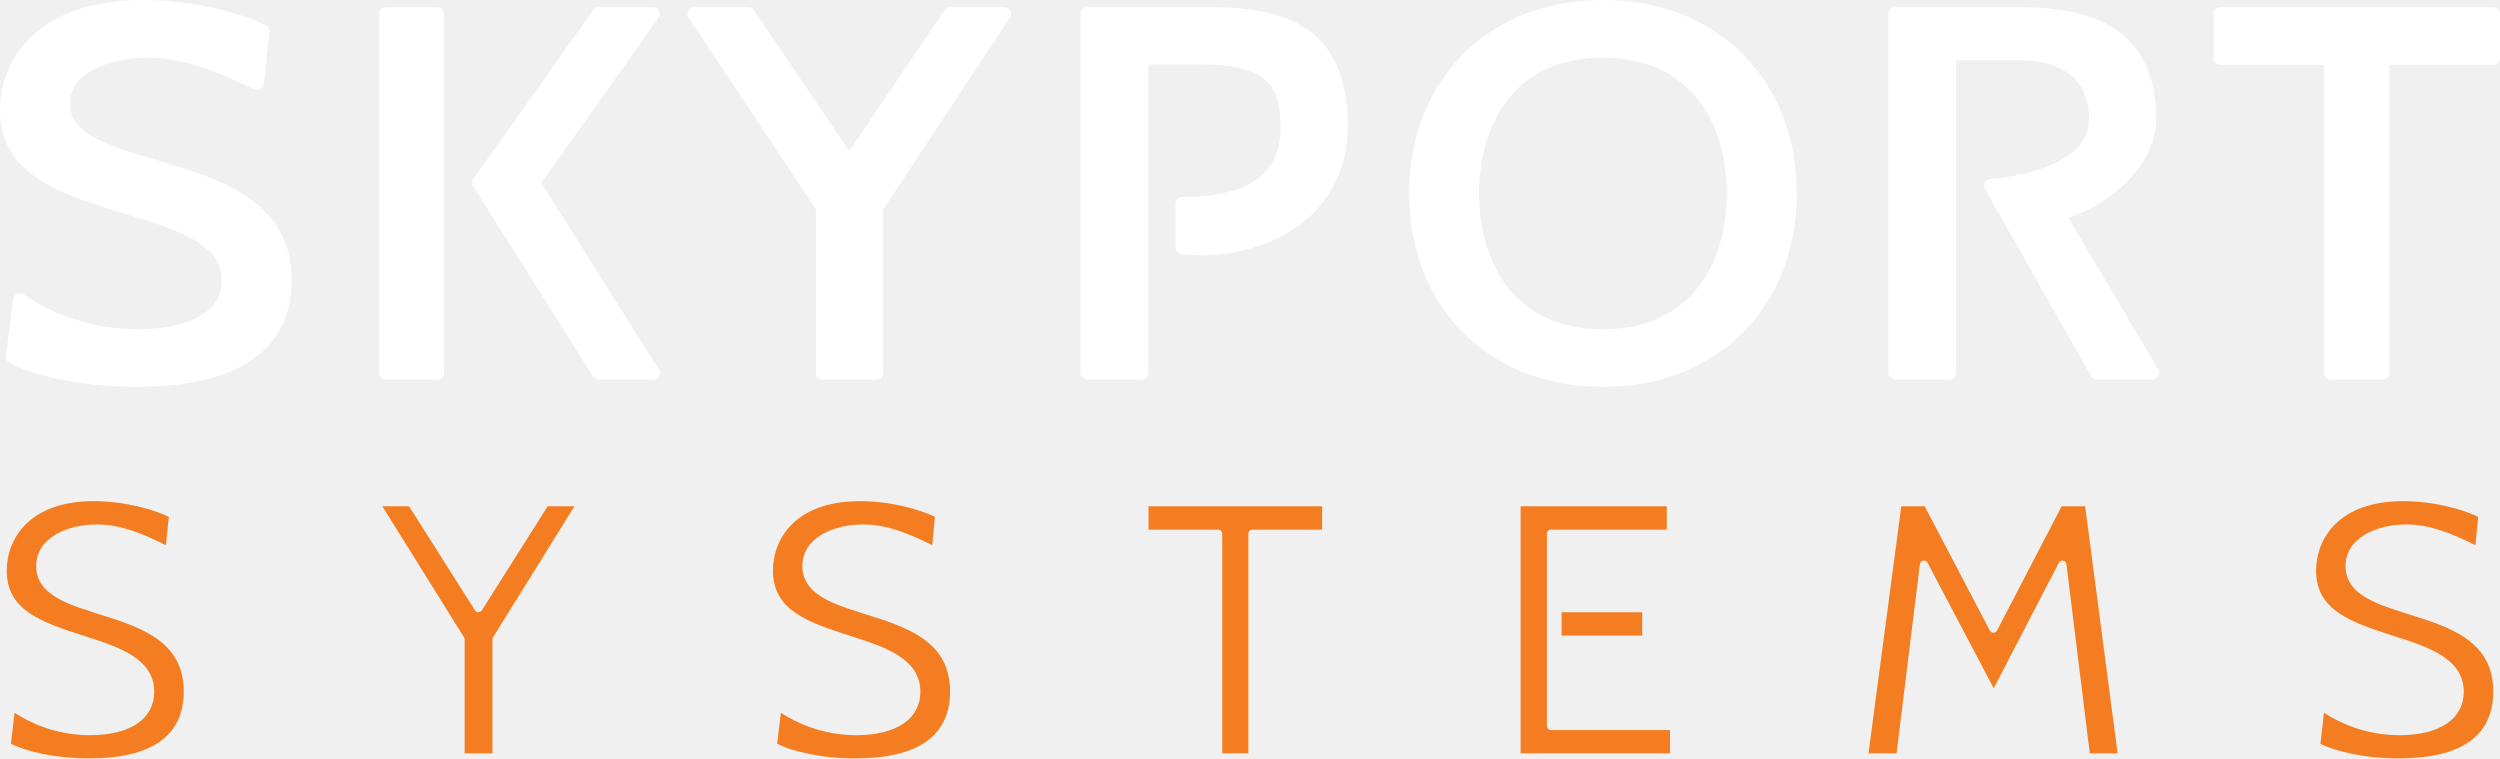
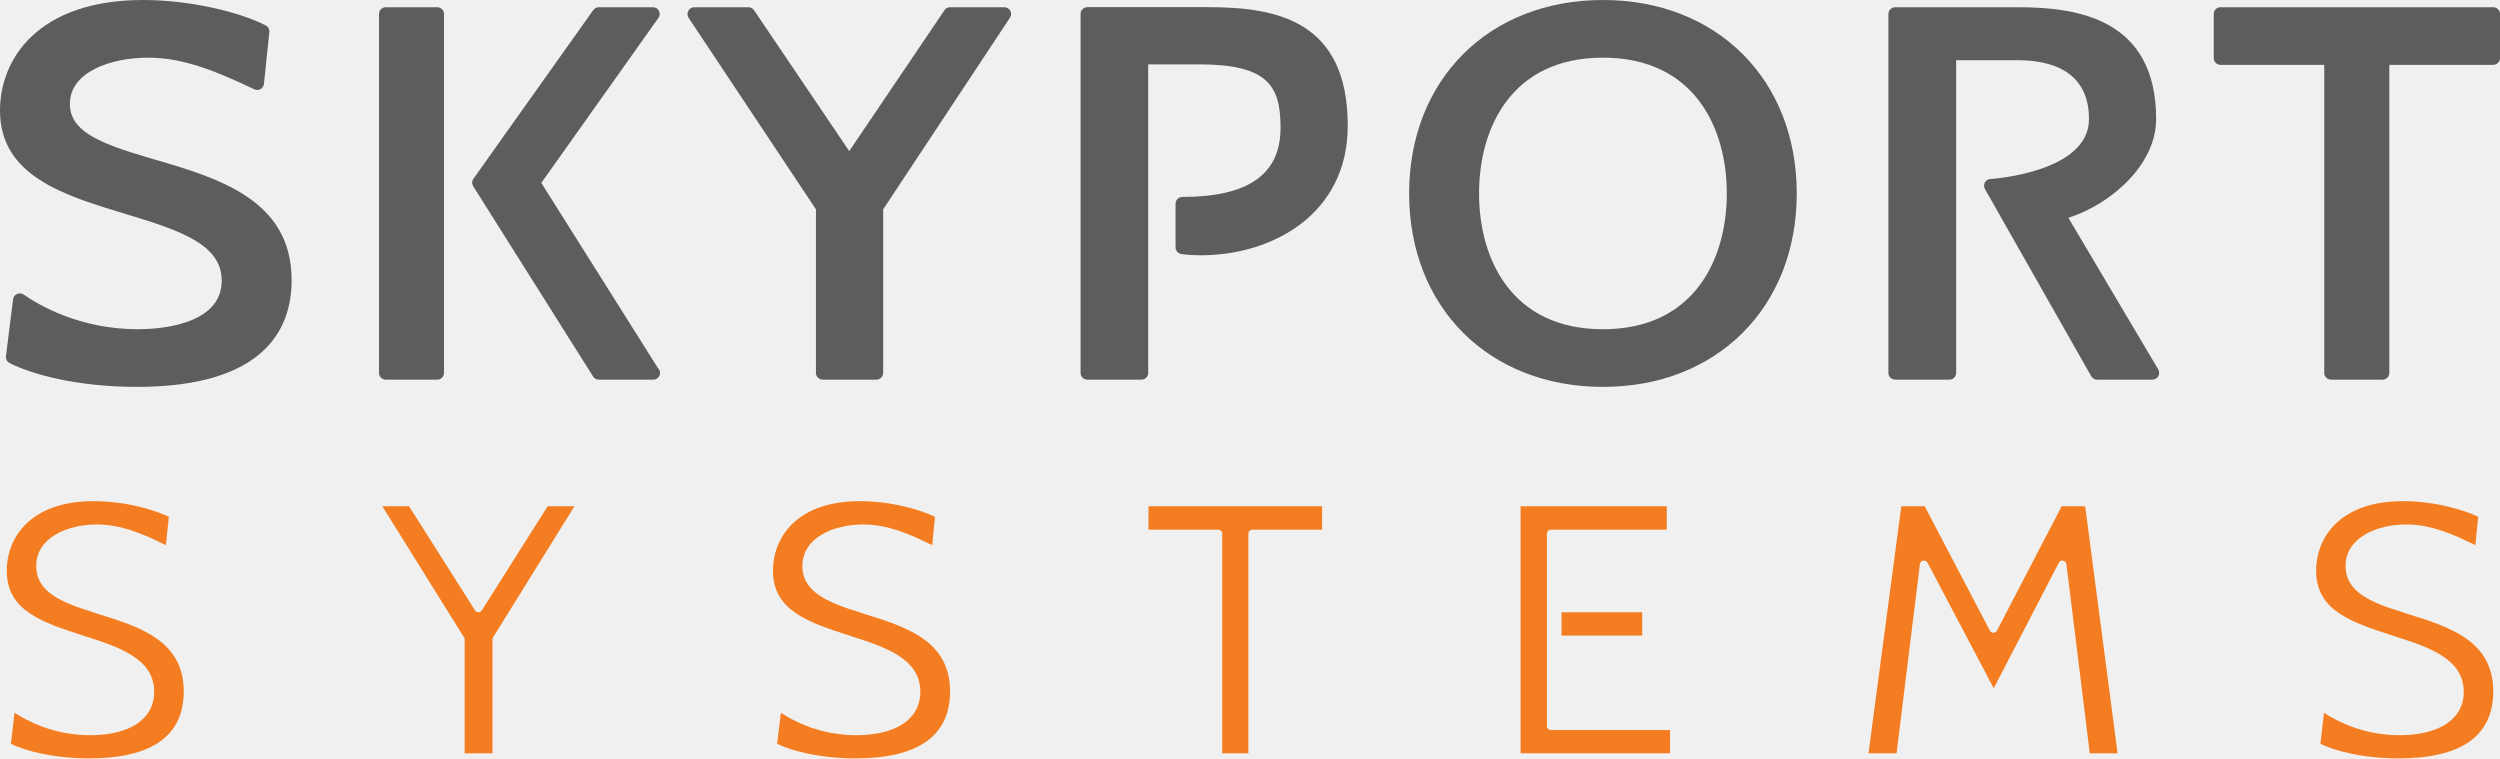
<svg xmlns="http://www.w3.org/2000/svg" version="1.1" id="Layer_1" x="0px" y="0px" width="932.182px" height="282.775px" viewBox="0 0 932.182 282.775" enable-background="new 0 0 932.182 282.775" xml:space="preserve">
  <g>
    <g>
-       <path fill="#FFFFFF" d="M4.736,133.14l2.629-21.25c9.282,6.505,24.863,13.404,44.047,13.404c17.4,0,33.761-5.56,33.761-20.646    c0-15.104-16.166-20.852-36.566-26.959C25.138,70.583,2.518,64.106,2.518,41.16c0-16.639,12.129-38.611,50.907-38.611    c18.414,0,36.406,4.941,44.499,9.161l-2.028,19.332C82.151,24.522,69.4,18.978,55.259,18.978c-14.54,0-31.723,5.724-31.723,19.704    c0,12.419,13.54,17.386,30.519,22.371c24.861,7.271,52.137,14.348,52.137,43.401c0,14.145-6.256,37.284-55.178,37.284    C30.204,141.739,13.418,137.521,4.736,133.14z" />
-       <path fill="#FFFFFF" d="M51.014,144.258c-22.042,0-38.937-4.589-47.416-8.872c-0.969-0.493-1.519-1.506-1.382-2.562L4.873,111.6    c0.107-0.89,0.658-1.627,1.479-1.998c0.794-0.341,1.726-0.272,2.467,0.22c5.585,3.89,20.835,12.938,42.594,12.938    c7.354,0,31.256-1.3,31.256-18.113c0-13.116-14.431-18.428-34.805-24.551l-1.014-0.313C23.808,72.829,0,65.651,0,41.16    C0,22.184,13.993,0,53.425,0C71.47,0,90.062,4.782,99.07,9.463c0.931,0.493,1.481,1.478,1.357,2.52l-2.012,19.306    c-0.082,0.808-0.576,1.548-1.262,1.944c-0.738,0.383-1.588,0.438-2.328,0.066C81.19,26.852,68.757,21.497,55.258,21.497    c-14.047,0-29.19,5.367-29.19,17.185c0,9.747,9.667,14.36,28.697,19.936l2.136,0.629c24.29,7.08,51.835,15.088,51.835,45.209    C108.736,122.611,98.731,144.258,51.014,144.258z M7.447,131.633c8.434,3.794,23.755,7.572,43.566,7.572    c34.941,0,52.644-11.693,52.644-34.751c0-26.327-24.466-33.476-48.15-40.376l-2.165-0.616c-17.702-5.174-32.34-10.623-32.34-24.78    c0-15.269,17.801-22.209,34.257-22.209c13.446,0,25.521,4.727,38.5,10.763l1.478-14.021c-7.691-3.518-23.862-8.16-41.812-8.16    c-35.733,0-48.387,19.444-48.387,36.107c0,20.757,20.045,26.795,43.265,33.789l1.04,0.313c17.991,5.38,38.339,11.49,38.339,29.384    c0,14.484-13.558,23.166-36.27,23.166c-19.646,0-34.352-6.953-42.047-11.583L7.447,131.633z" />
+       <path fill="#5D5D5D" d="M4.736,133.14l2.629-21.25c9.282,6.505,24.863,13.403,44.047,13.403c17.4,0,33.761-5.56,33.761-20.646    c0-15.104-16.166-20.853-36.566-26.959C25.138,70.583,2.518,64.106,2.518,41.16c0-16.639,12.129-38.611,50.907-38.611    c18.414,0,36.406,4.941,44.499,9.161l-2.028,19.332C82.151,24.522,69.4,18.978,55.259,18.978c-14.54,0-31.723,5.724-31.723,19.704    c0,12.419,13.54,17.386,30.519,22.37c24.861,7.271,52.137,14.349,52.137,43.401c0,14.146-6.256,37.284-55.178,37.284    C30.204,141.739,13.418,137.521,4.736,133.14z" />
+       <path fill="#5D5D5D" d="M51.014,144.258c-22.042,0-38.937-4.589-47.416-8.872c-0.969-0.492-1.519-1.506-1.382-2.562L4.873,111.6    c0.107-0.891,0.658-1.627,1.479-1.998c0.794-0.342,1.726-0.272,2.467,0.22c5.585,3.89,20.835,12.938,42.594,12.938    c7.354,0,31.256-1.3,31.256-18.112c0-13.116-14.431-18.429-34.805-24.552l-1.014-0.312C23.808,72.829,0,65.651,0,41.16    C0,22.184,13.993,0,53.425,0C71.47,0,90.062,4.782,99.07,9.463c0.931,0.493,1.481,1.479,1.357,2.521l-2.012,19.306    c-0.082,0.809-0.576,1.548-1.262,1.944c-0.738,0.383-1.588,0.438-2.328,0.065C81.19,26.852,68.757,21.497,55.258,21.497    c-14.047,0-29.19,5.367-29.19,17.186c0,9.746,9.667,14.359,28.697,19.936l2.136,0.629c24.29,7.08,51.835,15.088,51.835,45.209    C108.736,122.611,98.731,144.258,51.014,144.258z M7.447,131.633c8.434,3.794,23.755,7.572,43.566,7.572    c34.941,0,52.644-11.693,52.644-34.751c0-26.327-24.466-33.476-48.15-40.376l-2.165-0.616    c-17.702-5.174-32.34-10.623-32.34-24.779c0-15.27,17.801-22.209,34.257-22.209c13.446,0,25.521,4.727,38.5,10.763l1.478-14.021    c-7.691-3.518-23.862-8.159-41.812-8.159c-35.733,0-48.387,19.443-48.387,36.106c0,20.757,20.045,26.795,43.265,33.789l1.04,0.313    c17.991,5.38,38.339,11.489,38.339,29.384c0,14.483-13.558,23.166-36.27,23.166c-19.646,0-34.352-6.953-42.047-11.583    L7.447,131.633z" />
    </g>
    <g>
-       <rect x="143.828" y="5.205" fill="#FFFFFF" width="19.211" height="133.851" />
-       <path fill="#FFFFFF" d="M163.039,141.56h-19.211c-1.381,0-2.503-1.121-2.503-2.504V5.205c0-1.411,1.122-2.507,2.503-2.507h19.211    c1.398,0,2.521,1.096,2.521,2.507v133.851C165.56,140.438,164.438,141.56,163.039,141.56z M146.335,136.533h14.187V7.738h-14.187    V136.533z" />
+       <rect x="143.828" y="5.205" fill="#5D5D5D" width="19.211" height="133.852" />
+       <path fill="#5D5D5D" d="M163.039,141.56h-19.211c-1.381,0-2.503-1.121-2.503-2.504V5.205c0-1.411,1.122-2.507,2.503-2.507h19.211    c1.398,0,2.521,1.096,2.521,2.507v133.852C165.56,140.438,164.438,141.56,163.039,141.56z M146.335,136.533h14.187V7.738h-14.187    V136.533z" />
    </g>
    <g>
-       <polygon fill="#FFFFFF" points="223.281,139.056 178.579,68.117 223.281,5.205 243.463,5.205 198.79,68.117 243.463,139.056   " />
-       <path fill="#FFFFFF" d="M243.574,141.56h-0.111h-20.182c-0.874,0-1.668-0.438-2.137-1.179l-44.689-70.923    c-0.545-0.861-0.545-1.97,0.084-2.818l44.677-62.887c0.492-0.671,1.217-1.055,2.065-1.055h20.182c0.96,0,1.81,0.508,2.248,1.344    c0.439,0.849,0.355,1.858-0.195,2.615L201.842,68.2l43.459,69.006c0.492,0.465,0.808,1.108,0.808,1.85    C246.108,140.438,244.97,141.56,243.574,141.56z M224.664,136.533h14.252l-42.25-67.075c-0.546-0.861-0.546-1.97,0.082-2.818    l41.813-58.901h-13.993L181.633,68.2L224.664,136.533z" />
+       <polygon fill="#5D5D5D" points="223.281,139.056 178.579,68.117 223.281,5.205 243.463,5.205 198.79,68.117 243.463,139.056   " />
+       <path fill="#5D5D5D" d="M243.574,141.56h-0.111h-20.182c-0.874,0-1.668-0.438-2.137-1.18l-44.689-70.923    c-0.545-0.86-0.545-1.97,0.084-2.817l44.677-62.888c0.492-0.671,1.217-1.055,2.065-1.055h20.182c0.96,0,1.81,0.508,2.248,1.344    c0.439,0.85,0.355,1.858-0.195,2.615L201.842,68.2l43.459,69.006c0.492,0.465,0.808,1.108,0.808,1.851    C246.108,140.438,244.97,141.56,243.574,141.56z M224.664,136.533h14.252l-42.25-67.075c-0.546-0.86-0.546-1.97,0.082-2.817    l41.813-58.901h-13.993L181.633,68.2L224.664,136.533z" />
    </g>
    <g>
-       <path fill="#FFFFFF" d="M326.793,77.291v61.765h-20.021V77.291L258.88,5.205h20.21l37.568,55.653l37.599-55.653h20.224    L326.793,77.291z" />
-       <path fill="#FFFFFF" d="M326.793,141.56h-20.021c-1.396,0-2.528-1.121-2.528-2.504V78.057L256.743,6.617    c-0.493-0.799-0.534-1.783-0.079-2.591c0.434-0.819,1.271-1.327,2.216-1.327h20.21c0.82,0,1.614,0.411,2.053,1.096l35.516,52.547    l35.516-52.547c0.468-0.685,1.234-1.096,2.083-1.096h20.223c0.944,0,1.793,0.508,2.248,1.327c0.424,0.808,0.394,1.792-0.153,2.591    l-47.264,71.439v60.999C329.311,140.438,328.176,141.56,326.793,141.56z M309.294,136.533h14.979V77.291    c0-0.492,0.165-0.985,0.409-1.382l45.104-68.172h-14.188L318.77,62.258c-0.96,1.41-3.262,1.41-4.188,0L277.72,7.738h-14.143    l45.278,68.172c0.302,0.396,0.438,0.89,0.438,1.382L309.294,136.533L309.294,136.533z" />
+       <path fill="#5D5D5D" d="M326.793,77.291v61.766h-20.021V77.291L258.88,5.205h20.21l37.568,55.653l37.599-55.653h20.224    L326.793,77.291z" />
+       <path fill="#5D5D5D" d="M326.793,141.56h-20.021c-1.396,0-2.528-1.121-2.528-2.504V78.057l-47.501-71.44    c-0.493-0.799-0.534-1.783-0.079-2.591c0.434-0.819,1.271-1.327,2.216-1.327h20.21c0.82,0,1.614,0.411,2.053,1.096l35.516,52.547    l35.516-52.547c0.468-0.685,1.234-1.096,2.083-1.096h20.223c0.944,0,1.794,0.508,2.248,1.327c0.425,0.808,0.395,1.792-0.152,2.591    l-47.265,71.439v60.998C329.311,140.438,328.176,141.56,326.793,141.56z M309.294,136.533h14.979V77.291    c0-0.492,0.165-0.984,0.408-1.382l45.104-68.172h-14.188L318.77,62.258c-0.96,1.41-3.262,1.41-4.188,0L277.72,7.738h-14.143    l45.278,68.172c0.302,0.396,0.438,0.89,0.438,1.382L309.294,136.533L309.294,136.533z" />
    </g>
    <g>
-       <path fill="#FFFFFF" d="M499.99,46.884c0,38.539-38.446,48.082-59.121,45.343V75.935c19.605,0,39.146-5.352,39.146-28.285    c0-19.101-8.062-26.151-32.957-26.151h-21.439v117.559h-20.153V5.179h45.236C476.99,5.179,499.99,10.94,499.99,46.884z" />
-       <path fill="#FFFFFF" d="M425.618,141.56h-20.153c-1.424,0-2.55-1.121-2.55-2.504V5.179c0-1.385,1.126-2.507,2.55-2.507h45.236    c25.63,0,51.835,5.243,51.835,44.212c0,33.2-28.366,48.301-54.712,48.301c-2.546,0-5.008-0.148-7.271-0.451    c-1.271-0.161-2.219-1.229-2.219-2.507V75.935c0-1.383,1.139-2.504,2.533-2.504c24.619,0,36.613-8.435,36.613-25.781    c0-15.679-4.684-23.646-30.425-23.646h-18.924v115.052C428.135,140.438,427.03,141.56,425.618,141.56z M407.982,136.522h15.113    V21.497c0-1.41,1.151-2.521,2.521-2.521h21.439c25.878,0,35.49,7.767,35.49,28.672c0,13.703-6.9,29.984-39.134,30.779v11.525    c1.425,0.124,2.907,0.209,4.409,0.209c18.459,0,49.662-9.122,49.662-43.279c0-32.505-18.689-39.159-46.785-39.159H407.98v128.798    H407.982z" />
+       <path fill="#5D5D5D" d="M499.99,46.884c0,38.539-38.446,48.082-59.121,45.344V75.935c19.604,0,39.146-5.353,39.146-28.285    c0-19.102-8.062-26.151-32.957-26.151h-21.438v117.56h-20.153V5.178h45.236C476.99,5.178,499.99,10.94,499.99,46.884z" />
+       <path fill="#5D5D5D" d="M425.618,141.56h-20.153c-1.424,0-2.55-1.121-2.55-2.504V5.178c0-1.385,1.126-2.507,2.55-2.507h45.236    c25.63,0,51.835,5.243,51.835,44.212c0,33.2-28.366,48.302-54.712,48.302c-2.546,0-5.008-0.148-7.271-0.451    c-1.271-0.161-2.219-1.229-2.219-2.507V75.935c0-1.384,1.139-2.504,2.533-2.504c24.619,0,36.613-8.436,36.613-25.781    c0-15.68-4.685-23.646-30.426-23.646h-18.924v115.053C428.135,140.438,427.03,141.56,425.618,141.56z M407.982,136.522h15.112    V21.497c0-1.41,1.151-2.521,2.521-2.521h21.438c25.878,0,35.49,7.767,35.49,28.672c0,13.703-6.9,29.983-39.134,30.778v11.525    c1.425,0.124,2.907,0.209,4.409,0.209c18.459,0,49.662-9.122,49.662-43.279c0-32.505-18.689-39.158-46.785-39.158H407.98v128.798    L407.982,136.522L407.982,136.522z" />
    </g>
    <g>
-       <path fill="#FFFFFF" d="M527.951,72.117c0-42.446,29.301-69.568,69.742-69.568c40.422,0,69.748,27.122,69.748,69.568    c0,42.471-29.326,69.621-69.748,69.621C557.252,141.739,527.951,114.588,527.951,72.117z M548.951,72.117    c0,29.654,16.402,53.177,48.742,53.177s48.688-23.521,48.688-53.177c0-29.632-16.348-53.141-48.688-53.141    C565.354,18.978,548.951,42.486,548.951,72.117z" />
-       <path fill="#FFFFFF" d="M597.693,144.258c-42.541,0-72.265-29.657-72.265-72.141C525.43,29.671,555.152,0,597.693,0    c42.527,0,72.265,29.671,72.265,72.117C669.958,114.601,640.222,144.258,597.693,144.258z M597.693,5.053    c-40.228,0-67.228,26.975-67.228,67.064c0,40.112,27,67.088,67.228,67.088c40.201,0,67.2-26.976,67.2-67.088    C664.895,32.027,637.896,5.053,597.693,5.053z M597.693,127.813c-31.136,0-51.259-21.851-51.259-55.695    c0-33.819,20.123-55.646,51.259-55.646c31.11,0,51.21,21.825,51.21,55.646C648.903,105.963,628.805,127.813,597.693,127.813z     M597.693,21.497c-34.062,0-46.195,26.165-46.195,50.62c0,24.493,12.134,50.644,46.195,50.644    c34.065,0,46.185-26.148,46.185-50.644C643.878,47.662,631.76,21.497,597.693,21.497z" />
+       <path fill="#5D5D5D" d="M527.951,72.117c0-42.446,29.301-69.568,69.742-69.568c40.422,0,69.748,27.122,69.748,69.568    c0,42.471-29.326,69.621-69.748,69.621C557.252,141.739,527.951,114.588,527.951,72.117z M548.951,72.117    c0,29.654,16.401,53.177,48.742,53.177c32.34,0,48.688-23.521,48.688-53.177c0-29.632-16.348-53.141-48.688-53.141    C565.354,18.978,548.951,42.486,548.951,72.117z" />
+       <path fill="#5D5D5D" d="M597.693,144.258c-42.541,0-72.266-29.656-72.266-72.141C525.43,29.671,555.152,0,597.693,0    c42.526,0,72.265,29.671,72.265,72.117C669.958,114.601,640.222,144.258,597.693,144.258z M597.693,5.052    c-40.229,0-67.229,26.976-67.229,67.064c0,40.112,27,67.088,67.229,67.088c40.2,0,67.199-26.976,67.199-67.088    C664.895,32.027,637.896,5.052,597.693,5.052z M597.693,127.813c-31.137,0-51.26-21.852-51.26-55.695    c0-33.819,20.123-55.646,51.26-55.646c31.109,0,51.21,21.824,51.21,55.646C648.903,105.963,628.805,127.813,597.693,127.813z     M597.693,21.497c-34.062,0-46.195,26.165-46.195,50.62c0,24.493,12.134,50.644,46.195,50.644    c34.064,0,46.185-26.147,46.185-50.644C643.878,47.662,631.76,21.497,597.693,21.497z" />
    </g>
    <g>
-       <path fill="#FFFFFF" d="M767.389,79.7c16.816-4.106,34.066-18.842,34.066-35.282c0-30.026-19.416-39.213-48.896-39.213h-45.877    v133.851h20.205V19.952h25.47c19.18,0,29.082,8.965,29.082,24.466c0,22.604-39.135,24.837-39.135,24.837l39.627,69.801h20.633    L767.389,79.7z" />
-       <path fill="#FFFFFF" d="M802.564,141.56h-20.633c-0.878,0-1.727-0.492-2.165-1.272l-39.622-69.771    c-0.438-0.769-0.438-1.699-0.06-2.466c0.44-0.766,1.21-1.261,2.083-1.3c0.386-0.03,36.761-2.37,36.761-22.332    c0-18.143-14.441-21.962-26.571-21.962h-22.965v116.6c0,1.383-1.134,2.504-2.505,2.504h-20.205c-1.411,0-2.551-1.121-2.551-2.504    V5.205c0-1.411,1.139-2.507,2.551-2.507h45.877c22.085,0,51.412,4.299,51.412,41.72c0,16.756-16.415,31.545-32.723,36.815    l33.516,56.534c0.44,0.767,0.44,1.751,0,2.546C804.304,141.067,803.479,141.56,802.564,141.56z M783.41,136.533h14.746    l-32.93-55.544c-0.384-0.687-0.438-1.534-0.137-2.274c0.314-0.737,0.957-1.271,1.723-1.478c15.476-3.767,32.12-17.39,32.12-32.819    c0-25.384-14.294-36.681-46.373-36.681h-43.373v128.796h15.186V19.952c0-1.413,1.122-2.548,2.517-2.548h25.47    c20.098,0,31.599,9.856,31.599,27.014c0,20.385-27.106,25.698-37.515,26.987L783.41,136.533z" />
+       <path fill="#5D5D5D" d="M767.389,79.7c16.816-4.106,34.066-18.842,34.066-35.282c0-30.025-19.416-39.213-48.896-39.213h-45.877    v133.852h20.205V19.952h25.471c19.18,0,29.082,8.965,29.082,24.466c0,22.604-39.136,24.837-39.136,24.837l39.627,69.802h20.634    L767.389,79.7z" />
+       <path fill="#5D5D5D" d="M802.564,141.56h-20.634c-0.878,0-1.727-0.492-2.165-1.272l-39.621-69.771    c-0.438-0.77-0.438-1.699-0.061-2.467c0.44-0.766,1.21-1.261,2.083-1.3c0.386-0.03,36.761-2.37,36.761-22.332    c0-18.143-14.44-21.962-26.57-21.962h-22.966v116.601c0,1.383-1.134,2.504-2.505,2.504h-20.205c-1.41,0-2.551-1.121-2.551-2.504    V5.205c0-1.411,1.139-2.507,2.551-2.507h45.877c22.086,0,51.412,4.299,51.412,41.72c0,16.756-16.415,31.545-32.723,36.815    l33.516,56.534c0.44,0.767,0.44,1.751,0,2.546C804.304,141.067,803.479,141.56,802.564,141.56z M783.41,136.533h14.746    l-32.931-55.544c-0.384-0.688-0.438-1.534-0.137-2.274c0.314-0.736,0.957-1.271,1.723-1.478    c15.477-3.768,32.12-17.39,32.12-32.819c0-25.384-14.294-36.681-46.373-36.681h-43.373v128.796h15.187V19.952    c0-1.413,1.122-2.548,2.517-2.548h25.471c20.098,0,31.599,9.855,31.599,27.014c0,20.385-27.106,25.698-37.515,26.987    L783.41,136.533z" />
    </g>
    <g>
-       <path fill="#FFFFFF" d="M888.396,21.649v117.406H869.2V21.649h-41.226V5.205h101.662v16.443H888.396z" />
-       <path fill="#FFFFFF" d="M888.396,141.56H869.2c-1.396,0-2.547-1.121-2.547-2.504V24.182h-38.679c-1.411,0-2.532-1.137-2.532-2.532    V5.205c0-1.411,1.12-2.507,2.532-2.507h101.662c1.396,0,2.545,1.096,2.545,2.507v16.443c0,1.396-1.149,2.532-2.545,2.532h-38.721    v114.874C890.916,140.438,889.795,141.56,888.396,141.56z M871.748,136.533h14.131V21.649c0-1.385,1.151-2.52,2.518-2.52h38.693    V7.738H830.48V19.13h38.72c1.412,0,2.549,1.135,2.549,2.52L871.748,136.533L871.748,136.533z" />
+       <path fill="#5D5D5D" d="M888.396,21.649v117.405H869.2V21.649h-41.227V5.205h101.662v16.443L888.396,21.649L888.396,21.649z" />
+       <path fill="#5D5D5D" d="M888.396,141.56H869.2c-1.396,0-2.547-1.121-2.547-2.504V24.182h-38.68c-1.411,0-2.531-1.138-2.531-2.532    V5.205c0-1.411,1.12-2.507,2.531-2.507h101.662c1.396,0,2.545,1.096,2.545,2.507v16.443c0,1.396-1.148,2.532-2.545,2.532h-38.721    v114.873C890.916,140.438,889.795,141.56,888.396,141.56z M871.748,136.533h14.131V21.649c0-1.385,1.151-2.521,2.518-2.521h38.693    V7.738H830.48V19.13h38.72c1.412,0,2.549,1.136,2.549,2.521L871.748,136.533L871.748,136.533z" />
    </g>
  </g>
  <g>
-     <path fill="#F37D20" d="M68.511,257.79c0,16.592-11.856,24.985-35.268,24.985c-13.28,0-23.635-2.724-29.177-5.421l1.353-11.586   c5.038,3.289,14.899,8.367,28.151,8.367c14.978,0,23.933-6.092,23.933-16.169c0-12.503-13.483-16.787-25.381-20.609l-0.659-0.219   c-15.582-5.021-28.945-9.321-28.945-24.329c0-11.965,8.462-25.942,32.424-25.942c12.033,0,22.917,3.353,28.014,5.845l-1.098,10.568   c-8.681-4.298-16.787-7.723-25.726-7.723c-10.94,0-22.631,4.862-22.631,15.487c0,9.829,9.665,13.648,21.357,17.293l1.424,0.493   C52.108,233.72,68.511,238.867,68.511,257.79z" />
+     <path fill="#F37D20" d="M68.511,257.79c0,16.592-11.856,24.985-35.268,24.985c-13.28,0-23.635-2.725-29.177-5.421l1.353-11.586   c5.038,3.289,14.899,8.366,28.151,8.366c14.978,0,23.933-6.092,23.933-16.169c0-12.503-13.483-16.786-25.381-20.608l-0.659-0.219   c-15.582-5.021-28.945-9.321-28.945-24.329c0-11.965,8.462-25.942,32.424-25.942c12.033,0,22.917,3.354,28.014,5.845l-1.098,10.568   c-8.681-4.298-16.787-7.723-25.726-7.723c-10.94,0-22.631,4.861-22.631,15.486c0,9.829,9.665,13.648,21.357,17.293l1.424,0.493   C52.108,233.719,68.511,238.867,68.511,257.79z" />
  </g>
  <g>
-     <path fill="#F37D20" d="M214.191,188.771l-30.396,48.962c-0.082,0.221-0.166,0.465-0.166,0.767v42.388h-10.377v-42.388   c0-0.302-0.054-0.546-0.19-0.767l-30.506-48.962h9.968l24.619,38.857c0.519,0.835,1.971,0.835,2.493,0l24.573-38.857H214.191z" />
+     <path fill="#F37D20" d="M214.191,188.771l-30.396,48.962c-0.082,0.221-0.166,0.465-0.166,0.767v42.389h-10.377V238.5   c0-0.302-0.054-0.546-0.19-0.767l-30.506-48.962h9.968l24.619,38.856c0.519,0.835,1.971,0.835,2.493,0l24.573-38.856H214.191z" />
  </g>
  <g>
-     <path fill="#F37D20" d="M354.257,257.79c0,16.592-11.886,24.985-35.243,24.985c-13.363,0-23.712-2.724-29.242-5.421l1.393-11.586   c4.957,3.289,14.896,8.367,28.1,8.367c14.978,0,23.918-6.092,23.918-16.169c0-12.503-13.486-16.787-25.372-20.609l-0.657-0.219   c-15.5-5.021-28.942-9.321-28.942-24.329c0-11.965,8.463-25.942,32.42-25.942c12.051,0,22.922,3.353,27.988,5.845l-1.014,10.568   c-8.709-4.298-16.759-7.723-25.796-7.723c-10.911,0-22.62,4.862-22.62,15.487c0,9.829,9.667,13.648,21.386,17.293l1.438,0.493   C337.825,233.72,354.257,238.867,354.257,257.79z" />
+     <path fill="#F37D20" d="M354.257,257.79c0,16.592-11.886,24.985-35.243,24.985c-13.363,0-23.712-2.725-29.242-5.421l1.393-11.586   c4.957,3.289,14.896,8.366,28.1,8.366c14.979,0,23.918-6.092,23.918-16.169c0-12.503-13.485-16.786-25.372-20.608l-0.656-0.219   c-15.5-5.021-28.942-9.321-28.942-24.329c0-11.965,8.463-25.942,32.42-25.942c12.051,0,22.922,3.354,27.988,5.845l-1.015,10.568   c-8.709-4.298-16.759-7.723-25.796-7.723c-10.91,0-22.62,4.861-22.62,15.486c0,9.829,9.667,13.648,21.386,17.293l1.438,0.493   C337.825,233.719,354.257,238.867,354.257,257.79z" />
  </g>
  <g>
-     <path fill="#F37D20" d="M492.982,188.771v8.719H467.02c-0.832,0-1.531,0.659-1.531,1.494v81.902h-9.749v-81.902   c0-0.835-0.683-1.494-1.532-1.494h-25.96v-8.719H492.982z" />
+     <path fill="#F37D20" d="M492.982,188.771v8.719H467.02c-0.832,0-1.53,0.659-1.53,1.494v81.901h-9.749v-81.901   c0-0.835-0.684-1.494-1.532-1.494h-25.96v-8.719H492.982z" />
  </g>
  <g>
-     <path fill="#F37D20" d="M578.282,272.233c-0.771,0-1.481-0.739-1.481-1.507v-71.743c0-0.835,0.711-1.494,1.481-1.494h43.208v-8.719   h-54.506v92.115h55.727v-8.652H578.282z" />
+     <path fill="#F37D20" d="M578.282,272.233c-0.771,0-1.481-0.739-1.481-1.507v-71.743c0-0.835,0.711-1.494,1.481-1.494h43.208v-8.719   h-54.506v92.114h55.727v-8.651H578.282z" />
    <rect x="582.264" y="228.298" fill="#F37D20" width="30.068" height="8.691" />
  </g>
  <g>
-     <path fill="#F37D20" d="M789.598,280.886h-10.377l-8.711-70.566c-0.137-0.654-0.6-1.204-1.229-1.248   c-0.629-0.179-1.285,0.168-1.588,0.756l-24.288,46.812L718.7,209.786c-0.379-0.547-0.956-0.894-1.626-0.715   c-0.646,0.044-1.139,0.594-1.192,1.248l-8.705,70.566h-10.463l12.227-92.115h8.723l24.288,46.334   c0.303,0.533,0.795,0.83,1.315,0.83c0.631,0,1.094-0.297,1.366-0.83l24.1-46.334h8.764L789.598,280.886z" />
+     <path fill="#F37D20" d="M789.598,280.885h-10.377l-8.711-70.565c-0.137-0.654-0.6-1.204-1.229-1.248   c-0.629-0.179-1.285,0.168-1.588,0.756l-24.288,46.812L718.7,209.786c-0.379-0.547-0.956-0.894-1.626-0.715   c-0.646,0.044-1.139,0.594-1.192,1.248l-8.705,70.565h-10.463l12.228-92.114h8.723l24.288,46.334   c0.303,0.533,0.795,0.83,1.314,0.83c0.632,0,1.095-0.297,1.366-0.83l24.101-46.334h8.764L789.598,280.885z" />
  </g>
  <g>
-     <path fill="#F37D20" d="M929.664,257.79c0,16.592-11.83,24.985-35.241,24.985c-13.362,0-23.634-2.724-29.194-5.421l1.316-11.586   c5.011,3.289,14.925,8.367,28.121,8.367c15.037,0,24.005-6.092,24.005-16.169c0-12.503-13.518-16.787-25.428-20.609l-0.671-0.219   c-15.513-5.021-28.958-9.321-28.958-24.329c0-11.965,8.475-25.942,32.423-25.942c12.034,0,22.977,3.353,28.014,5.845l-1.042,10.568   c-8.706-4.298-16.759-7.723-25.778-7.723c-10.871,0-22.633,4.862-22.633,15.487c0,9.829,9.666,13.648,21.398,17.293l1.437,0.493   C913.288,233.72,929.664,238.867,929.664,257.79z" />
+     <path fill="#F37D20" d="M929.664,257.79c0,16.592-11.83,24.985-35.241,24.985c-13.362,0-23.634-2.725-29.194-5.421l1.316-11.586   c5.011,3.289,14.925,8.366,28.121,8.366c15.037,0,24.005-6.092,24.005-16.169c0-12.503-13.518-16.786-25.428-20.608l-0.671-0.219   c-15.514-5.021-28.958-9.321-28.958-24.329c0-11.965,8.475-25.942,32.423-25.942c12.034,0,22.977,3.354,28.014,5.845l-1.042,10.568   c-8.706-4.298-16.759-7.723-25.778-7.723c-10.871,0-22.633,4.861-22.633,15.486c0,9.829,9.666,13.648,21.398,17.293l1.437,0.493   C913.288,233.719,929.664,238.867,929.664,257.79z" />
  </g>
</svg>
